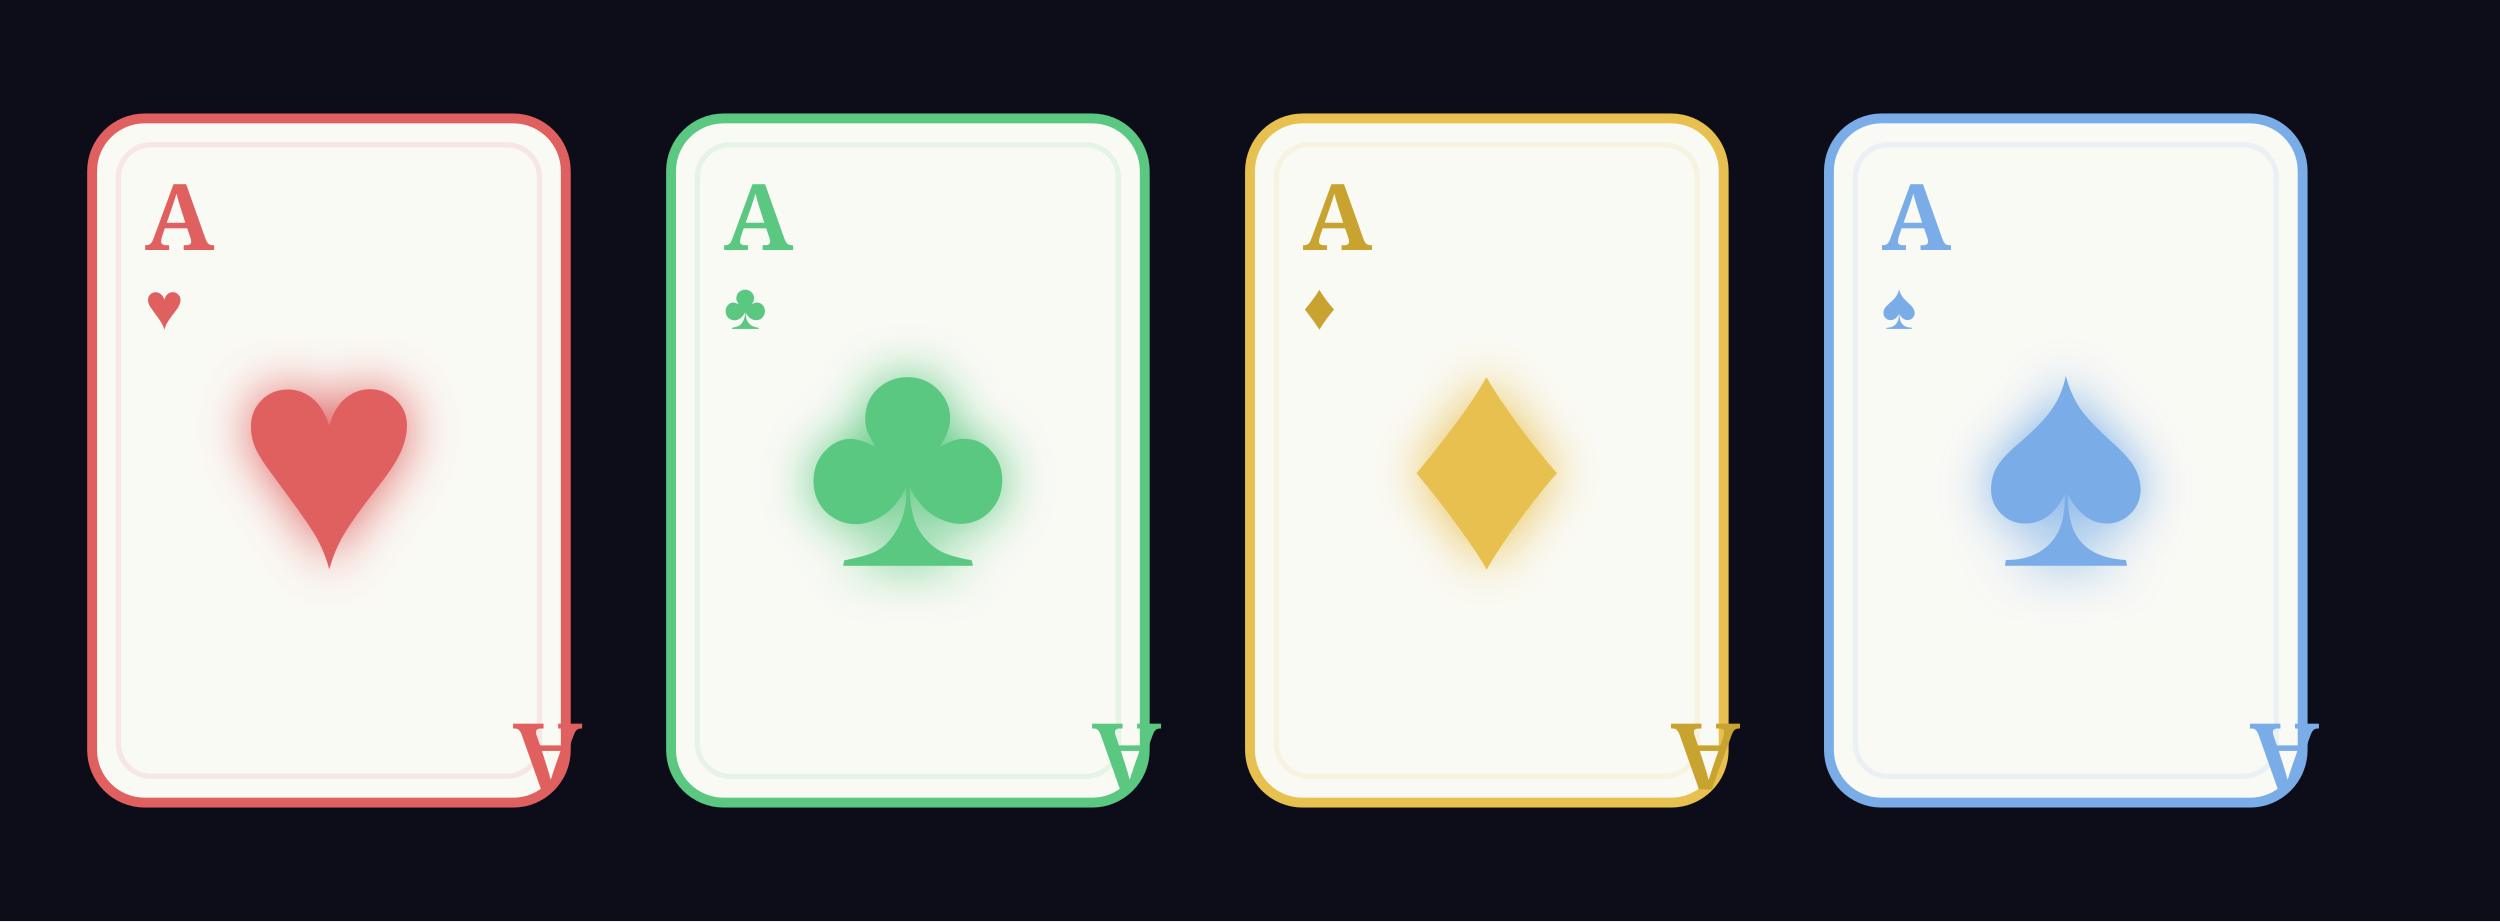
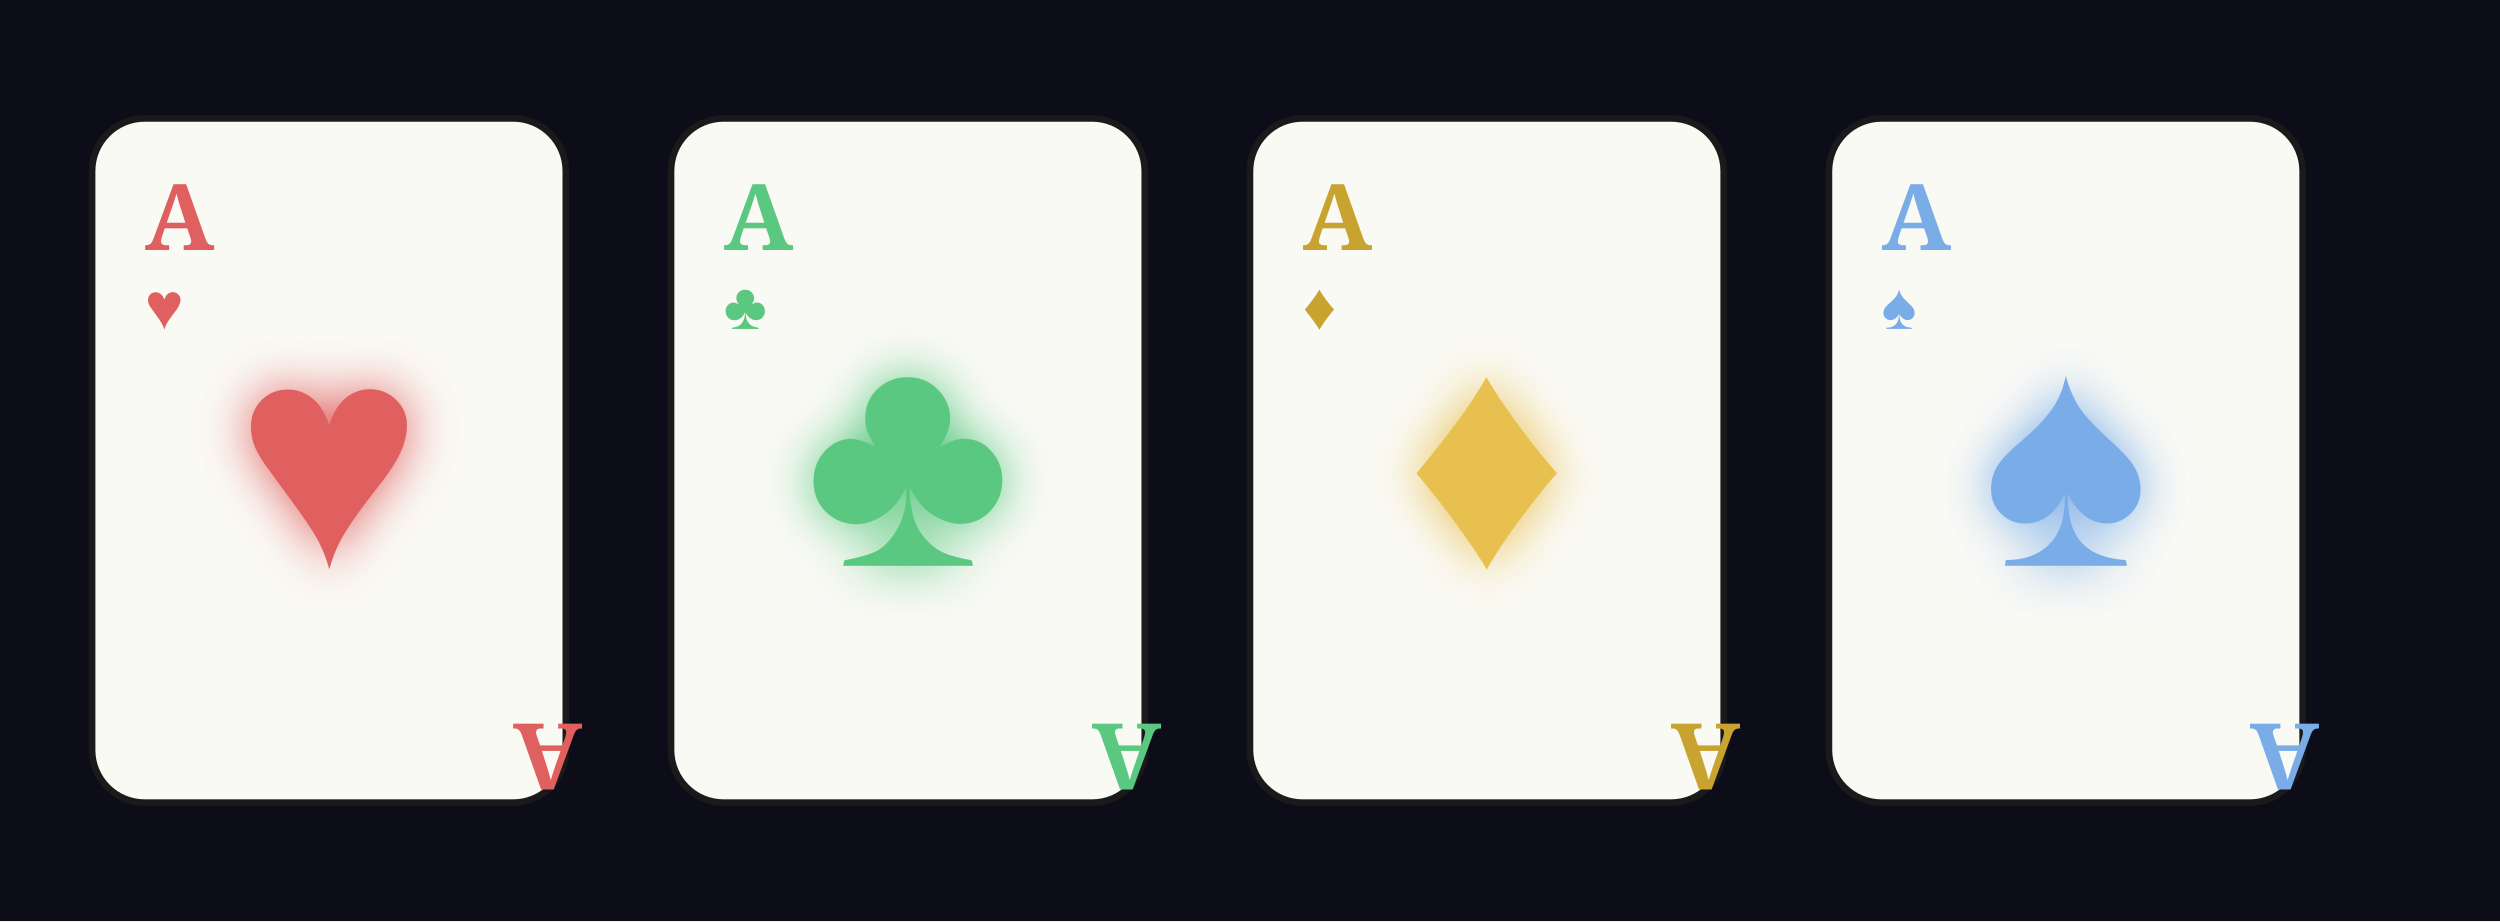
<svg xmlns="http://www.w3.org/2000/svg" viewBox="0 0 380 140" width="380" height="140">
  <rect width="380" height="140" fill="#0d0d1a" />
  <g transform="translate(14,18)">
-     <rect width="72" height="104" rx="8" fill="#fafaf5" stroke="#e06060" stroke-width="1.5" />
-     <rect x="4" y="4" width="64" height="96" rx="5" fill="none" stroke="#e0606020" stroke-width="0.8" />
+     <rect width="72" height="104" rx="8" fill="#fafaf5" stroke="#1a1a1a" stroke-width="1" />
    <text x="8" y="20" font-family="Cinzel, serif" font-size="14" font-weight="900" fill="#e06060">A</text>
    <text x="8" y="32" font-size="10" fill="#e06060">♥</text>
    <text x="36" y="68" font-size="48" fill="#e06060" text-anchor="middle" style="filter: drop-shadow(0 0 4px #e06060);">♥</text>
    <text x="64" y="92" font-family="Cinzel, serif" font-size="14" font-weight="900" fill="#e06060" text-anchor="end" transform="rotate(180 64 92)">A</text>
  </g>
  <g transform="translate(102,18)">
-     <rect width="72" height="104" rx="8" fill="#fafaf5" stroke="#5ac880" stroke-width="1.5" />
-     <rect x="4" y="4" width="64" height="96" rx="5" fill="none" stroke="#5ac88020" stroke-width="0.8" />
+     <rect width="72" height="104" rx="8" fill="#fafaf5" stroke="#1a1a1a" stroke-width="1" />
    <text x="8" y="20" font-family="Cinzel, serif" font-size="14" font-weight="900" fill="#5ac880">A</text>
    <text x="8" y="32" font-size="10" fill="#5ac880">♣</text>
    <text x="36" y="68" font-size="48" fill="#5ac880" text-anchor="middle" style="filter: drop-shadow(0 0 4px #5ac880);">♣</text>
    <text x="64" y="92" font-family="Cinzel, serif" font-size="14" font-weight="900" fill="#5ac880" text-anchor="end" transform="rotate(180 64 92)">A</text>
  </g>
  <g transform="translate(190,18)">
-     <rect width="72" height="104" rx="8" fill="#fafaf5" stroke="#e8c050" stroke-width="1.5" />
-     <rect x="4" y="4" width="64" height="96" rx="5" fill="none" stroke="#e8c05020" stroke-width="0.8" />
+     <rect width="72" height="104" rx="8" fill="#fafaf5" stroke="#1a1a1a" stroke-width="1" />
    <text x="8" y="20" font-family="Cinzel, serif" font-size="14" font-weight="900" fill="#c9a330">A</text>
    <text x="8" y="32" font-size="10" fill="#c9a330">♦</text>
    <text x="36" y="68" font-size="48" fill="#e8c050" text-anchor="middle" style="filter: drop-shadow(0 0 4px #e8c050);">♦</text>
    <text x="64" y="92" font-family="Cinzel, serif" font-size="14" font-weight="900" fill="#c9a330" text-anchor="end" transform="rotate(180 64 92)">A</text>
  </g>
  <g transform="translate(278,18)">
-     <rect width="72" height="104" rx="8" fill="#fafaf5" stroke="#7aade8" stroke-width="1.5" />
-     <rect x="4" y="4" width="64" height="96" rx="5" fill="none" stroke="#7aade820" stroke-width="0.8" />
+     <rect width="72" height="104" rx="8" fill="#fafaf5" stroke="#1a1a1a" stroke-width="1" />
    <text x="8" y="20" font-family="Cinzel, serif" font-size="14" font-weight="900" fill="#7aade8">A</text>
    <text x="8" y="32" font-size="10" fill="#7aade8">♠</text>
    <text x="36" y="68" font-size="48" fill="#7aade8" text-anchor="middle" style="filter: drop-shadow(0 0 4px #7aade8);">♠</text>
    <text x="64" y="92" font-family="Cinzel, serif" font-size="14" font-weight="900" fill="#7aade8" text-anchor="end" transform="rotate(180 64 92)">A</text>
  </g>
</svg>
